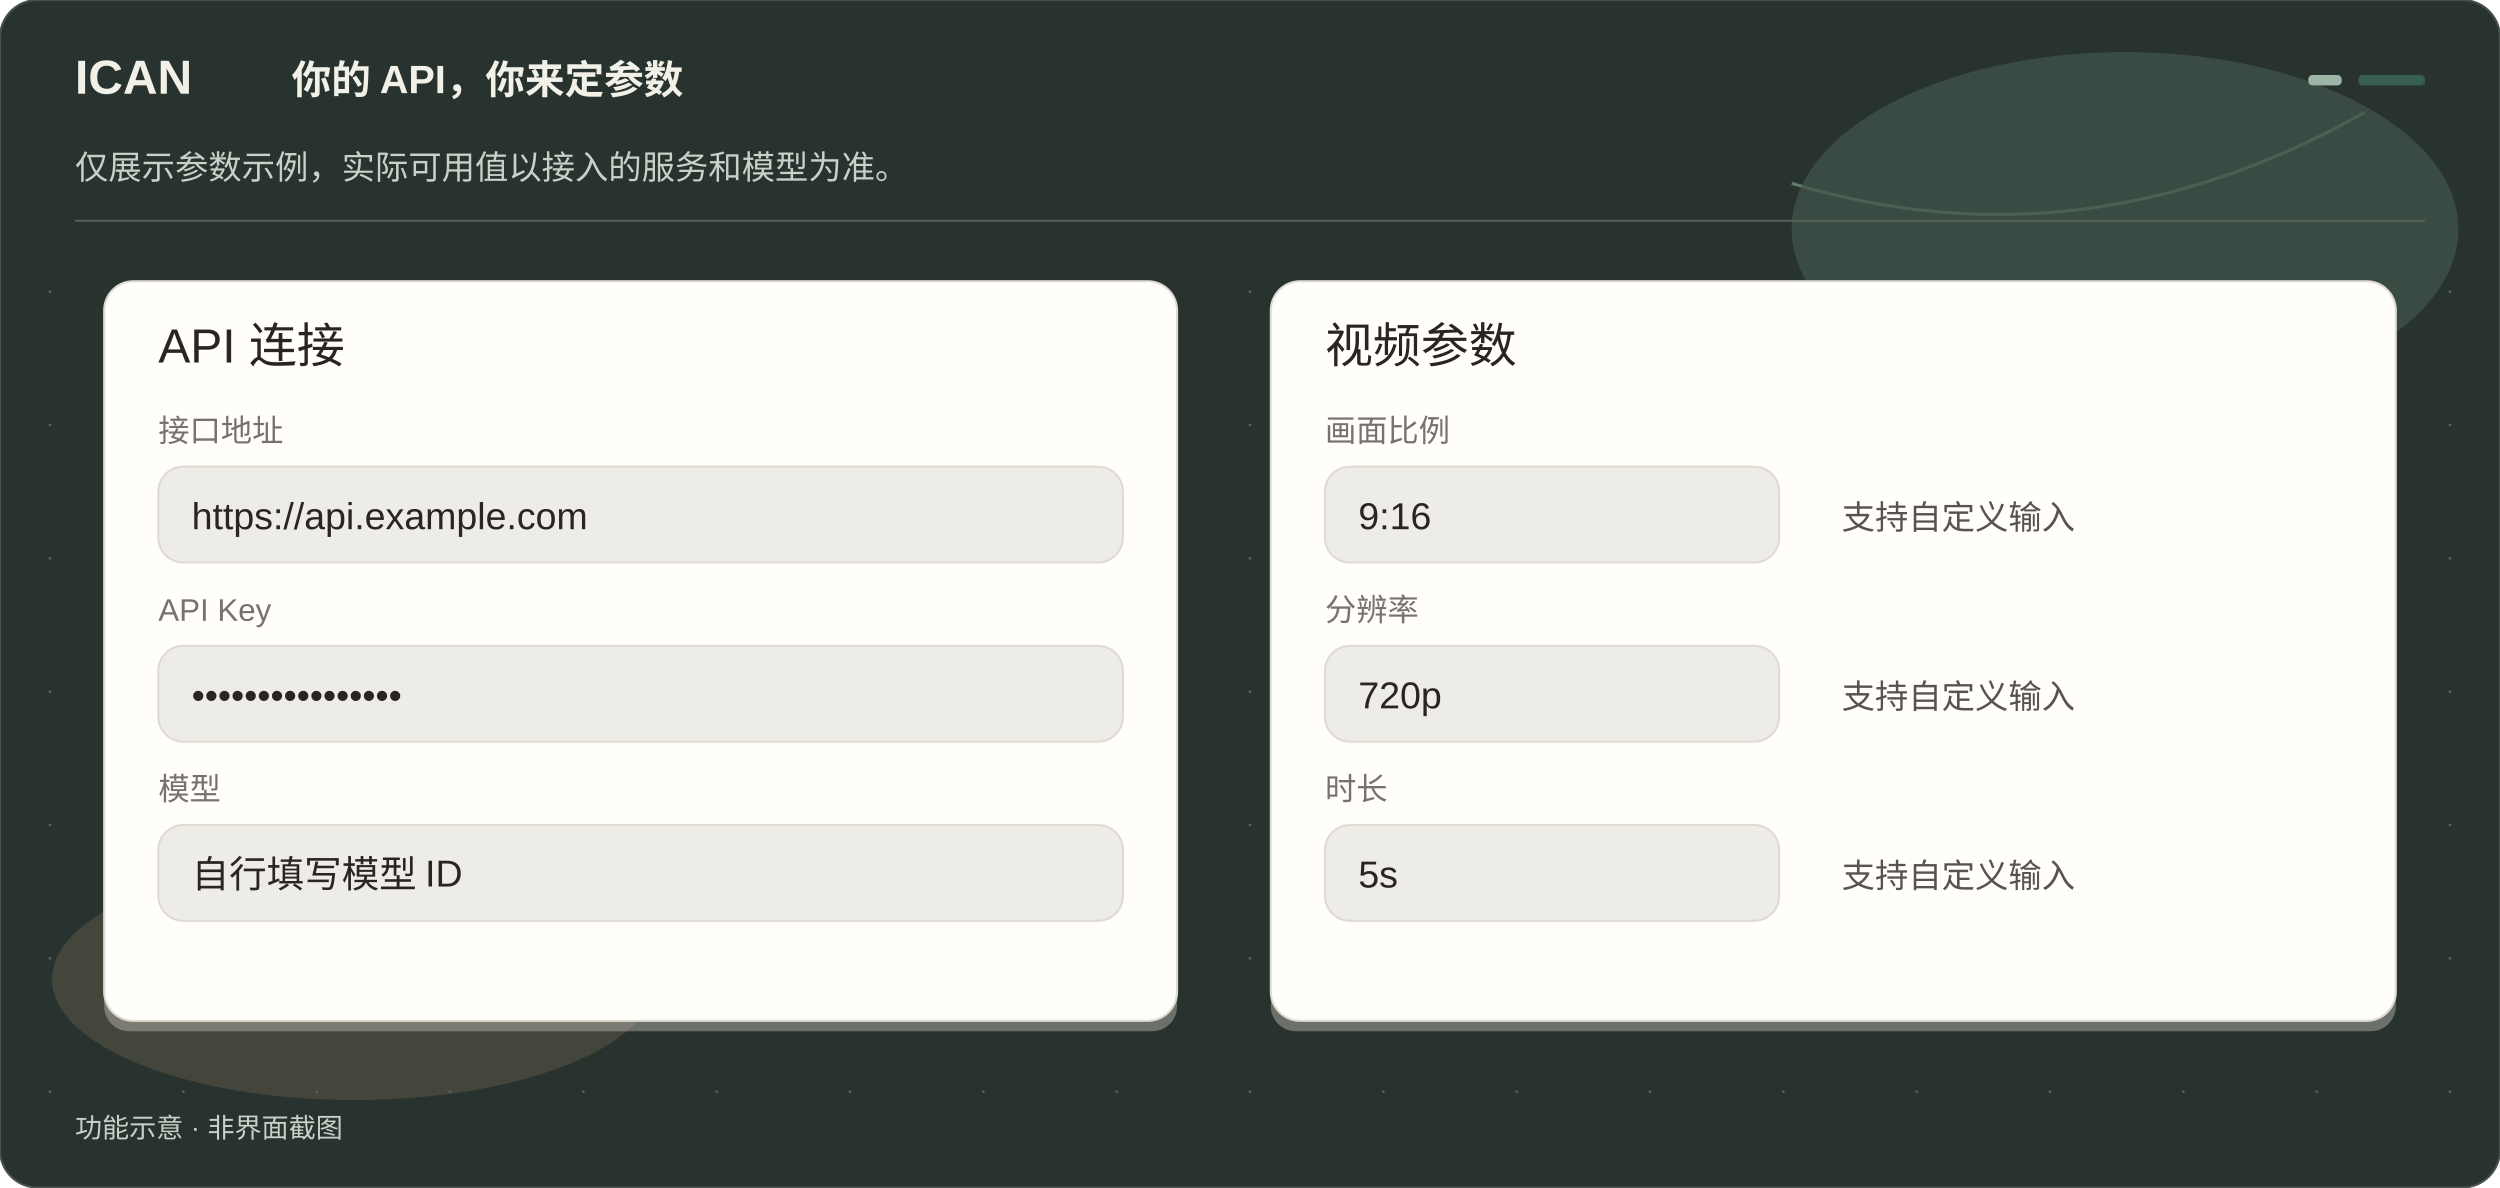
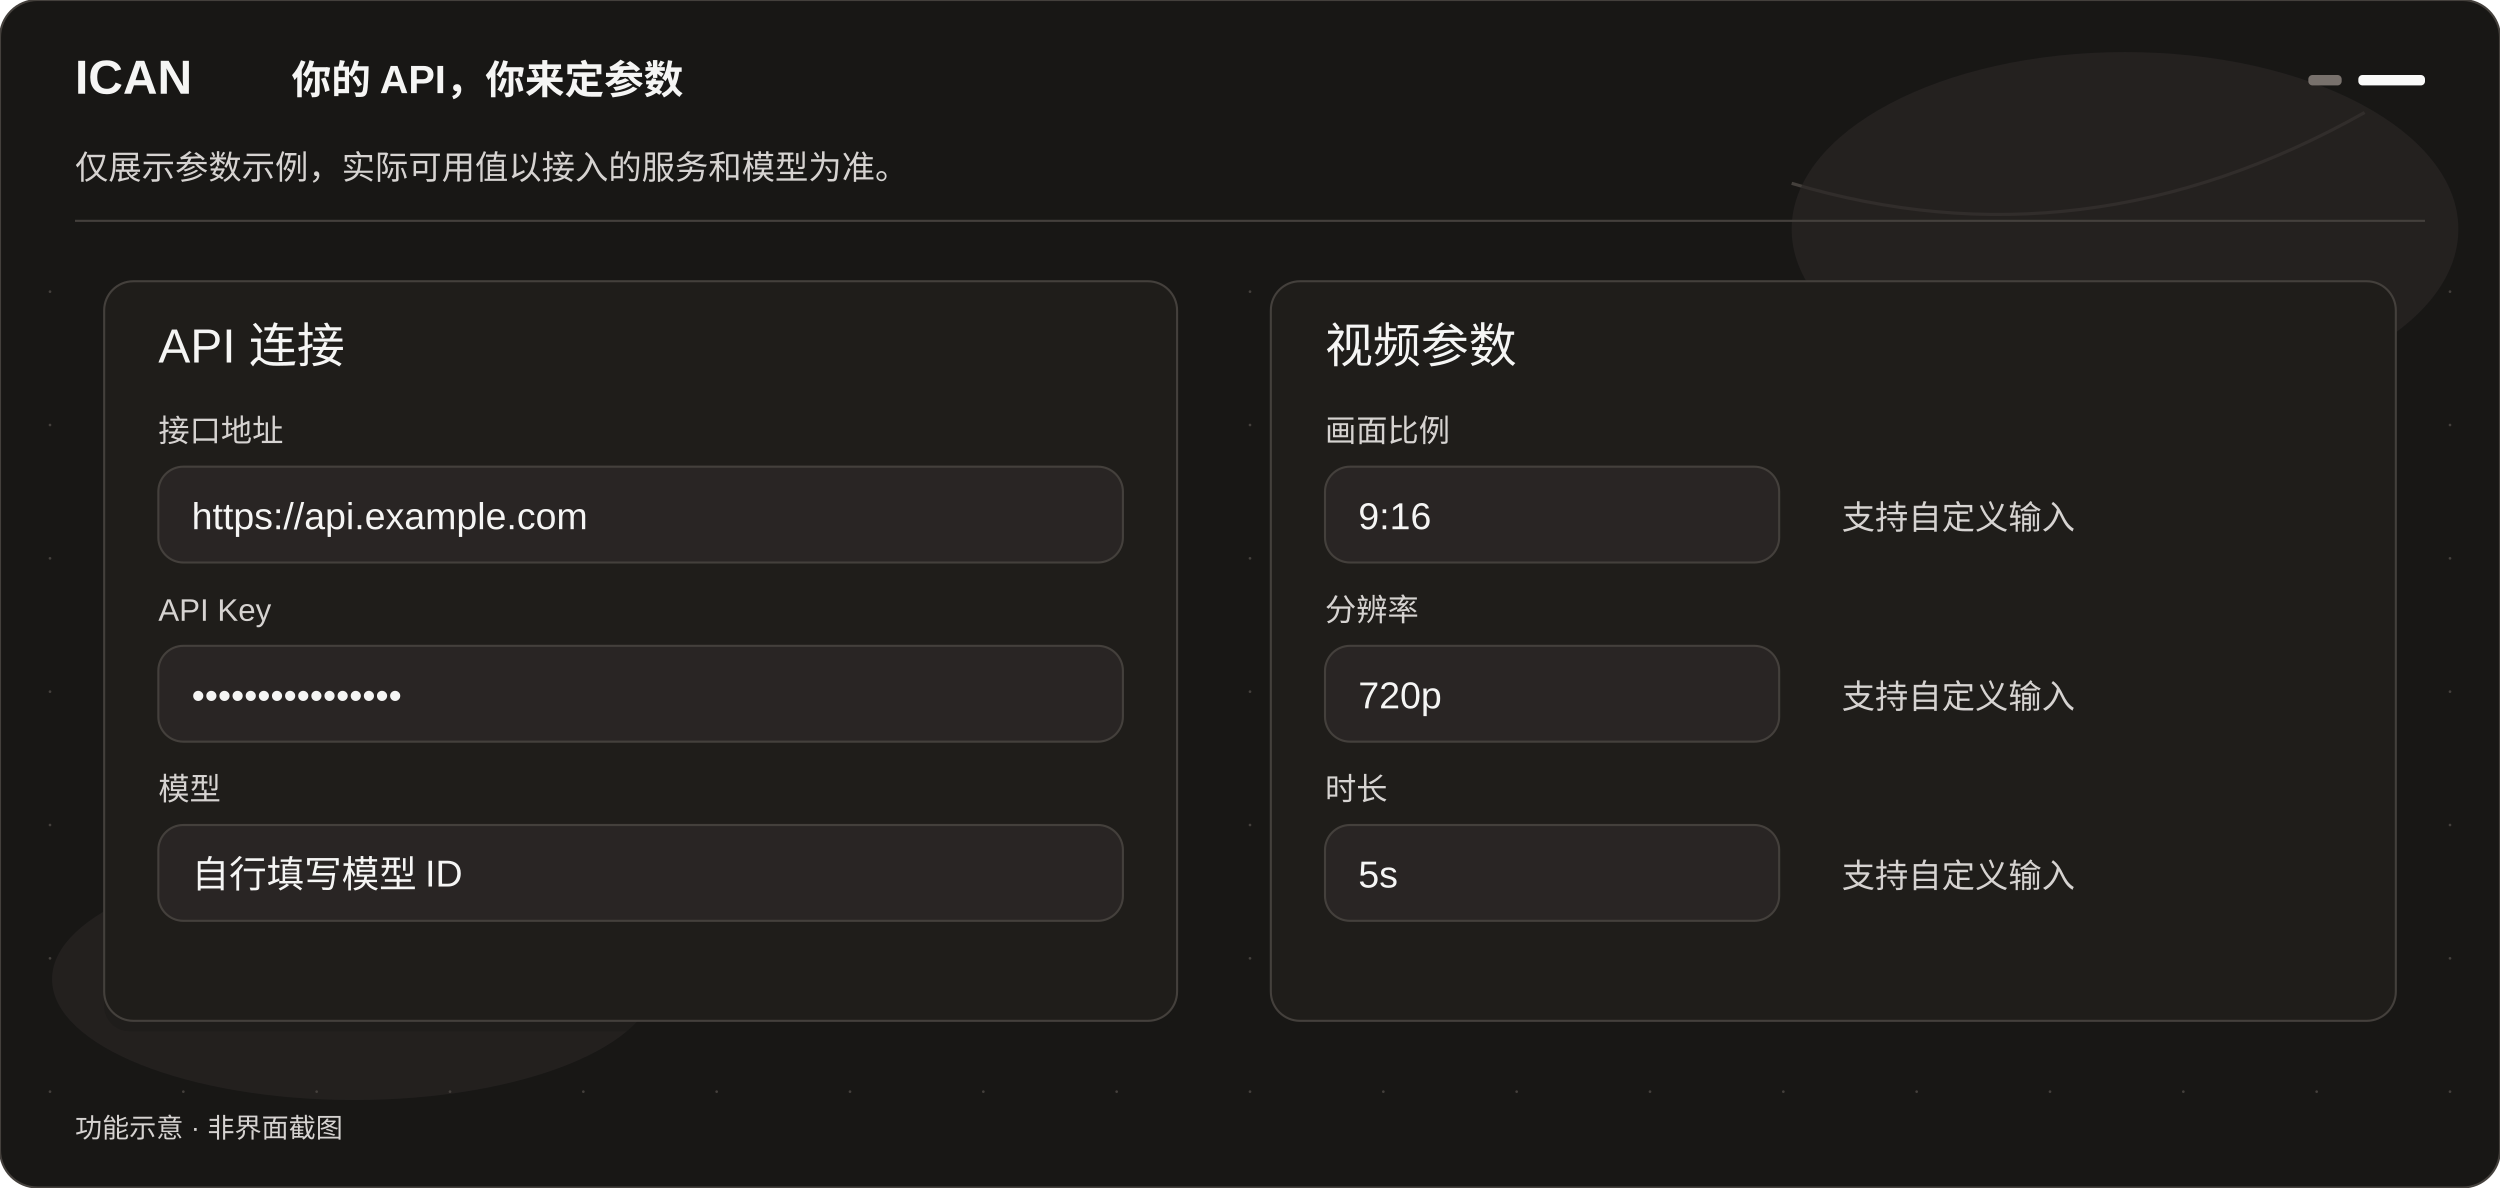
<svg xmlns="http://www.w3.org/2000/svg" width="1200" height="570" viewBox="0 0 1200 570" role="img" aria-labelledby="title desc" font-family="Arial, 'Noto Sans CJK SC', 'Microsoft YaHei', sans-serif">
-   <rect x="0" y="0" width="1200" height="570" rx="18" fill="#28332f" stroke="#45514a" />
-   <path d="M860 88 Q1000 130 1135 54" fill="none" stroke="#617a6b" stroke-width="1.5" />
-   <ellipse cx="170" cy="470" rx="145" ry="58" fill="#535044" opacity=".65" />
-   <ellipse cx="1020" cy="110" rx="160" ry="85" fill="#40564b" opacity=".7" />
-   <g fill="#566258">
+   <rect x="0" y="0" width="1200" height="570" rx="18" fill="#181715" stroke="#44403c" />
+   <path d="M860 88 Q1000 130 1135 54" fill="none" stroke="#44403c" stroke-width="1.5" />
+   <ellipse cx="170" cy="470" rx="145" ry="58" fill="#292524" opacity=".65" />
+   <ellipse cx="1020" cy="110" rx="160" ry="85" fill="#292524" opacity=".7" />
+   <g fill="#44403c">
    <circle cx="24" cy="140" r=".65" />
    <circle cx="24" cy="204" r=".65" />
    <circle cx="24" cy="268" r=".65" />
    <circle cx="24" cy="332" r=".65" />
    <circle cx="24" cy="396" r=".65" />
    <circle cx="24" cy="460" r=".65" />
    <circle cx="24" cy="524" r=".65" />
    <circle cx="88" cy="140" r=".65" />
    <circle cx="88" cy="204" r=".65" />
    <circle cx="88" cy="268" r=".65" />
    <circle cx="88" cy="332" r=".65" />
    <circle cx="88" cy="396" r=".65" />
    <circle cx="88" cy="460" r=".65" />
    <circle cx="88" cy="524" r=".65" />
    <circle cx="152" cy="140" r=".65" />
    <circle cx="152" cy="204" r=".65" />
    <circle cx="152" cy="268" r=".65" />
    <circle cx="152" cy="332" r=".65" />
    <circle cx="152" cy="396" r=".65" />
    <circle cx="152" cy="460" r=".65" />
    <circle cx="152" cy="524" r=".65" />
    <circle cx="216" cy="140" r=".65" />
    <circle cx="216" cy="204" r=".65" />
    <circle cx="216" cy="268" r=".65" />
    <circle cx="216" cy="332" r=".65" />
    <circle cx="216" cy="396" r=".65" />
    <circle cx="216" cy="460" r=".65" />
    <circle cx="216" cy="524" r=".65" />
    <circle cx="280" cy="140" r=".65" />
    <circle cx="280" cy="204" r=".65" />
    <circle cx="280" cy="268" r=".65" />
    <circle cx="280" cy="332" r=".65" />
    <circle cx="280" cy="396" r=".65" />
    <circle cx="280" cy="460" r=".65" />
    <circle cx="280" cy="524" r=".65" />
    <circle cx="344" cy="140" r=".65" />
    <circle cx="344" cy="204" r=".65" />
    <circle cx="344" cy="268" r=".65" />
    <circle cx="344" cy="332" r=".65" />
    <circle cx="344" cy="396" r=".65" />
    <circle cx="344" cy="460" r=".65" />
    <circle cx="344" cy="524" r=".65" />
    <circle cx="408" cy="140" r=".65" />
    <circle cx="408" cy="204" r=".65" />
    <circle cx="408" cy="268" r=".65" />
    <circle cx="408" cy="332" r=".65" />
    <circle cx="408" cy="396" r=".65" />
    <circle cx="408" cy="460" r=".65" />
    <circle cx="408" cy="524" r=".65" />
    <circle cx="472" cy="140" r=".65" />
    <circle cx="472" cy="204" r=".65" />
    <circle cx="472" cy="268" r=".65" />
    <circle cx="472" cy="332" r=".65" />
    <circle cx="472" cy="396" r=".65" />
    <circle cx="472" cy="460" r=".65" />
    <circle cx="472" cy="524" r=".65" />
    <circle cx="536" cy="140" r=".65" />
    <circle cx="536" cy="204" r=".65" />
    <circle cx="536" cy="268" r=".65" />
    <circle cx="536" cy="332" r=".65" />
    <circle cx="536" cy="396" r=".65" />
    <circle cx="536" cy="460" r=".65" />
    <circle cx="536" cy="524" r=".65" />
    <circle cx="600" cy="140" r=".65" />
    <circle cx="600" cy="204" r=".65" />
    <circle cx="600" cy="268" r=".65" />
    <circle cx="600" cy="332" r=".65" />
    <circle cx="600" cy="396" r=".65" />
    <circle cx="600" cy="460" r=".65" />
    <circle cx="600" cy="524" r=".65" />
    <circle cx="664" cy="140" r=".65" />
    <circle cx="664" cy="204" r=".65" />
    <circle cx="664" cy="268" r=".65" />
    <circle cx="664" cy="332" r=".65" />
    <circle cx="664" cy="396" r=".65" />
    <circle cx="664" cy="460" r=".65" />
    <circle cx="664" cy="524" r=".65" />
    <circle cx="728" cy="140" r=".65" />
    <circle cx="728" cy="204" r=".65" />
    <circle cx="728" cy="268" r=".65" />
    <circle cx="728" cy="332" r=".65" />
    <circle cx="728" cy="396" r=".65" />
    <circle cx="728" cy="460" r=".65" />
    <circle cx="728" cy="524" r=".65" />
    <circle cx="792" cy="140" r=".65" />
    <circle cx="792" cy="204" r=".65" />
    <circle cx="792" cy="268" r=".65" />
    <circle cx="792" cy="332" r=".65" />
    <circle cx="792" cy="396" r=".65" />
    <circle cx="792" cy="460" r=".65" />
    <circle cx="792" cy="524" r=".65" />
    <circle cx="856" cy="140" r=".65" />
    <circle cx="856" cy="204" r=".65" />
    <circle cx="856" cy="268" r=".65" />
    <circle cx="856" cy="332" r=".65" />
    <circle cx="856" cy="396" r=".65" />
    <circle cx="856" cy="460" r=".65" />
    <circle cx="856" cy="524" r=".65" />
    <circle cx="920" cy="140" r=".65" />
    <circle cx="920" cy="204" r=".65" />
    <circle cx="920" cy="268" r=".65" />
    <circle cx="920" cy="332" r=".65" />
    <circle cx="920" cy="396" r=".65" />
    <circle cx="920" cy="460" r=".65" />
    <circle cx="920" cy="524" r=".65" />
    <circle cx="984" cy="140" r=".65" />
    <circle cx="984" cy="204" r=".65" />
    <circle cx="984" cy="268" r=".65" />
    <circle cx="984" cy="332" r=".65" />
    <circle cx="984" cy="396" r=".65" />
    <circle cx="984" cy="460" r=".65" />
    <circle cx="984" cy="524" r=".65" />
    <circle cx="1048" cy="140" r=".65" />
    <circle cx="1048" cy="204" r=".65" />
    <circle cx="1048" cy="268" r=".65" />
    <circle cx="1048" cy="332" r=".65" />
    <circle cx="1048" cy="396" r=".65" />
    <circle cx="1048" cy="460" r=".65" />
    <circle cx="1048" cy="524" r=".65" />
    <circle cx="1112" cy="140" r=".65" />
    <circle cx="1112" cy="204" r=".65" />
    <circle cx="1112" cy="268" r=".65" />
    <circle cx="1112" cy="332" r=".65" />
    <circle cx="1112" cy="396" r=".65" />
    <circle cx="1112" cy="460" r=".65" />
    <circle cx="1112" cy="524" r=".65" />
    <circle cx="1176" cy="140" r=".65" />
    <circle cx="1176" cy="204" r=".65" />
    <circle cx="1176" cy="268" r=".65" />
    <circle cx="1176" cy="332" r=".65" />
    <circle cx="1176" cy="396" r=".65" />
    <circle cx="1176" cy="460" r=".65" />
    <circle cx="1176" cy="524" r=".65" />
  </g>
  <g font-family="Arial, 'Noto Sans CJK SC', 'Microsoft YaHei', sans-serif">
-     <path d="M36 106 H1164" stroke="#536157" />
-     <text x="36" y="45" font-size="23" fill="#f1f1e8" font-weight="700">ICAN</text>
-     <text x="140" y="45" font-size="19" fill="#f1f1e8" font-weight="600">你的 API，你来定参数</text>
-     <text x="36" y="86" font-size="16" fill="#c7d1c8">仅展示参数示例，实际可用值以接入的服务和模型为准。</text>
-     <text x="36" y="546" font-size="13" fill="#c7d1c8">功能示意 · 非界面截图</text>
-     <rect x="50" y="140.0" width="515" height="355" rx="12" fill="#d8d6cb" stroke="none" opacity=".38" />
-     <rect x="50" y="135" width="515" height="355" rx="14" fill="#fffefa" stroke="#dedbd2" />
-     <rect x="610" y="140.0" width="540" height="355" rx="12" fill="#d8d6cb" stroke="none" opacity=".38" />
-     <rect x="610" y="135" width="540" height="355" rx="14" fill="#fffefa" stroke="#dedbd2" />
-     <text x="76" y="174" font-size="23" fill="#292524">API 连接</text>
-     <text x="636" y="174" font-size="23" fill="#292524">视频参数</text>
-     <text x="76" y="212" font-size="15" fill="#78716c">接口地址</text>
-     <rect x="76" y="224" width="463" height="46" rx="12" fill="#eeece6" stroke="#dedbd2" />
-     <text x="92" y="254" font-size="18" fill="#292524">https://api.example.com</text>
-     <text x="76" y="298" font-size="15" fill="#78716c">API Key</text>
-     <rect x="76" y="310" width="463" height="46" rx="12" fill="#eeece6" stroke="#dedbd2" />
-     <text x="92" y="340" font-size="18" fill="#292524">••••••••••••••••</text>
-     <text x="76" y="384" font-size="15" fill="#78716c">模型</text>
-     <rect x="76" y="396" width="463" height="46" rx="12" fill="#eeece6" stroke="#dedbd2" />
-     <text x="92" y="426" font-size="18" fill="#292524">自行填写模型 ID</text>
-     <text x="636" y="212" font-size="15" fill="#78716c">画面比例</text>
-     <rect x="636" y="224" width="218" height="46" rx="12" fill="#eeece6" stroke="#dedbd2" />
-     <text x="652" y="254" font-size="18" fill="#292524">9:16</text>
-     <text x="884" y="254" font-size="16" fill="#57534e">支持自定义输入</text>
-     <text x="636" y="298" font-size="15" fill="#78716c">分辨率</text>
-     <rect x="636" y="310" width="218" height="46" rx="12" fill="#eeece6" stroke="#dedbd2" />
-     <text x="652" y="340" font-size="18" fill="#292524">720p</text>
-     <text x="884" y="340" font-size="16" fill="#57534e">支持自定义输入</text>
-     <text x="636" y="384" font-size="15" fill="#78716c">时长</text>
-     <rect x="636" y="396" width="218" height="46" rx="12" fill="#eeece6" stroke="#dedbd2" />
-     <text x="652" y="426" font-size="18" fill="#292524">5s</text>
-     <text x="884" y="426" font-size="16" fill="#57534e">支持自定义输入</text>
-     <rect x="1108" y="36" width="16" height="5" rx="2" fill="#9db5a6" />
-     <rect x="1132" y="36" width="32" height="5" rx="2" fill="#365f50" />
+     <path d="M36 106 H1164" stroke="#44403c" />
+     <text x="36" y="45" font-size="23" fill="#f5f5f4" font-weight="700">ICAN</text>
+     <text x="140" y="45" font-size="19" fill="#f5f5f4" font-weight="600">你的 API，你来定参数</text>
+     <text x="36" y="86" font-size="16" fill="#d6d3d1">仅展示参数示例，实际可用值以接入的服务和模型为准。</text>
+     <text x="36" y="546" font-size="13" fill="#d6d3d1">功能示意 · 非界面截图</text>
+     <rect x="50" y="140.0" width="515" height="355" rx="12" fill="#181715" stroke="none" opacity=".38" />
+     <rect x="50" y="135" width="515" height="355" rx="14" fill="#1f1d1a" stroke="#44403c" />
+     <rect x="610" y="140.0" width="540" height="355" rx="12" fill="#181715" stroke="none" opacity=".38" />
+     <rect x="610" y="135" width="540" height="355" rx="14" fill="#1f1d1a" stroke="#44403c" />
+     <text x="76" y="174" font-size="23" fill="#f5f5f4">API 连接</text>
+     <text x="636" y="174" font-size="23" fill="#f5f5f4">视频参数</text>
+     <text x="76" y="212" font-size="15" fill="#d6d3d1">接口地址</text>
+     <rect x="76" y="224" width="463" height="46" rx="12" fill="#292524" stroke="#44403c" />
+     <text x="92" y="254" font-size="18" fill="#f5f5f4">https://api.example.com</text>
+     <text x="76" y="298" font-size="15" fill="#d6d3d1">API Key</text>
+     <rect x="76" y="310" width="463" height="46" rx="12" fill="#292524" stroke="#44403c" />
+     <text x="92" y="340" font-size="18" fill="#f5f5f4">••••••••••••••••</text>
+     <text x="76" y="384" font-size="15" fill="#d6d3d1">模型</text>
+     <rect x="76" y="396" width="463" height="46" rx="12" fill="#292524" stroke="#44403c" />
+     <text x="92" y="426" font-size="18" fill="#f5f5f4">自行填写模型 ID</text>
+     <text x="636" y="212" font-size="15" fill="#d6d3d1">画面比例</text>
+     <rect x="636" y="224" width="218" height="46" rx="12" fill="#292524" stroke="#44403c" />
+     <text x="652" y="254" font-size="18" fill="#f5f5f4">9:16</text>
+     <text x="884" y="254" font-size="16" fill="#d6d3d1">支持自定义输入</text>
+     <text x="636" y="298" font-size="15" fill="#d6d3d1">分辨率</text>
+     <rect x="636" y="310" width="218" height="46" rx="12" fill="#292524" stroke="#44403c" />
+     <text x="652" y="340" font-size="18" fill="#f5f5f4">720p</text>
+     <text x="884" y="340" font-size="16" fill="#d6d3d1">支持自定义输入</text>
+     <text x="636" y="384" font-size="15" fill="#d6d3d1">时长</text>
+     <rect x="636" y="396" width="218" height="46" rx="12" fill="#292524" stroke="#44403c" />
+     <text x="652" y="426" font-size="18" fill="#f5f5f4">5s</text>
+     <text x="884" y="426" font-size="16" fill="#d6d3d1">支持自定义输入</text>
+     <rect x="1108" y="36" width="16" height="5" rx="2" fill="#78716c" />
+     <rect x="1132" y="36" width="32" height="5" rx="2" fill="#fafaf9" />
  </g>
</svg>
